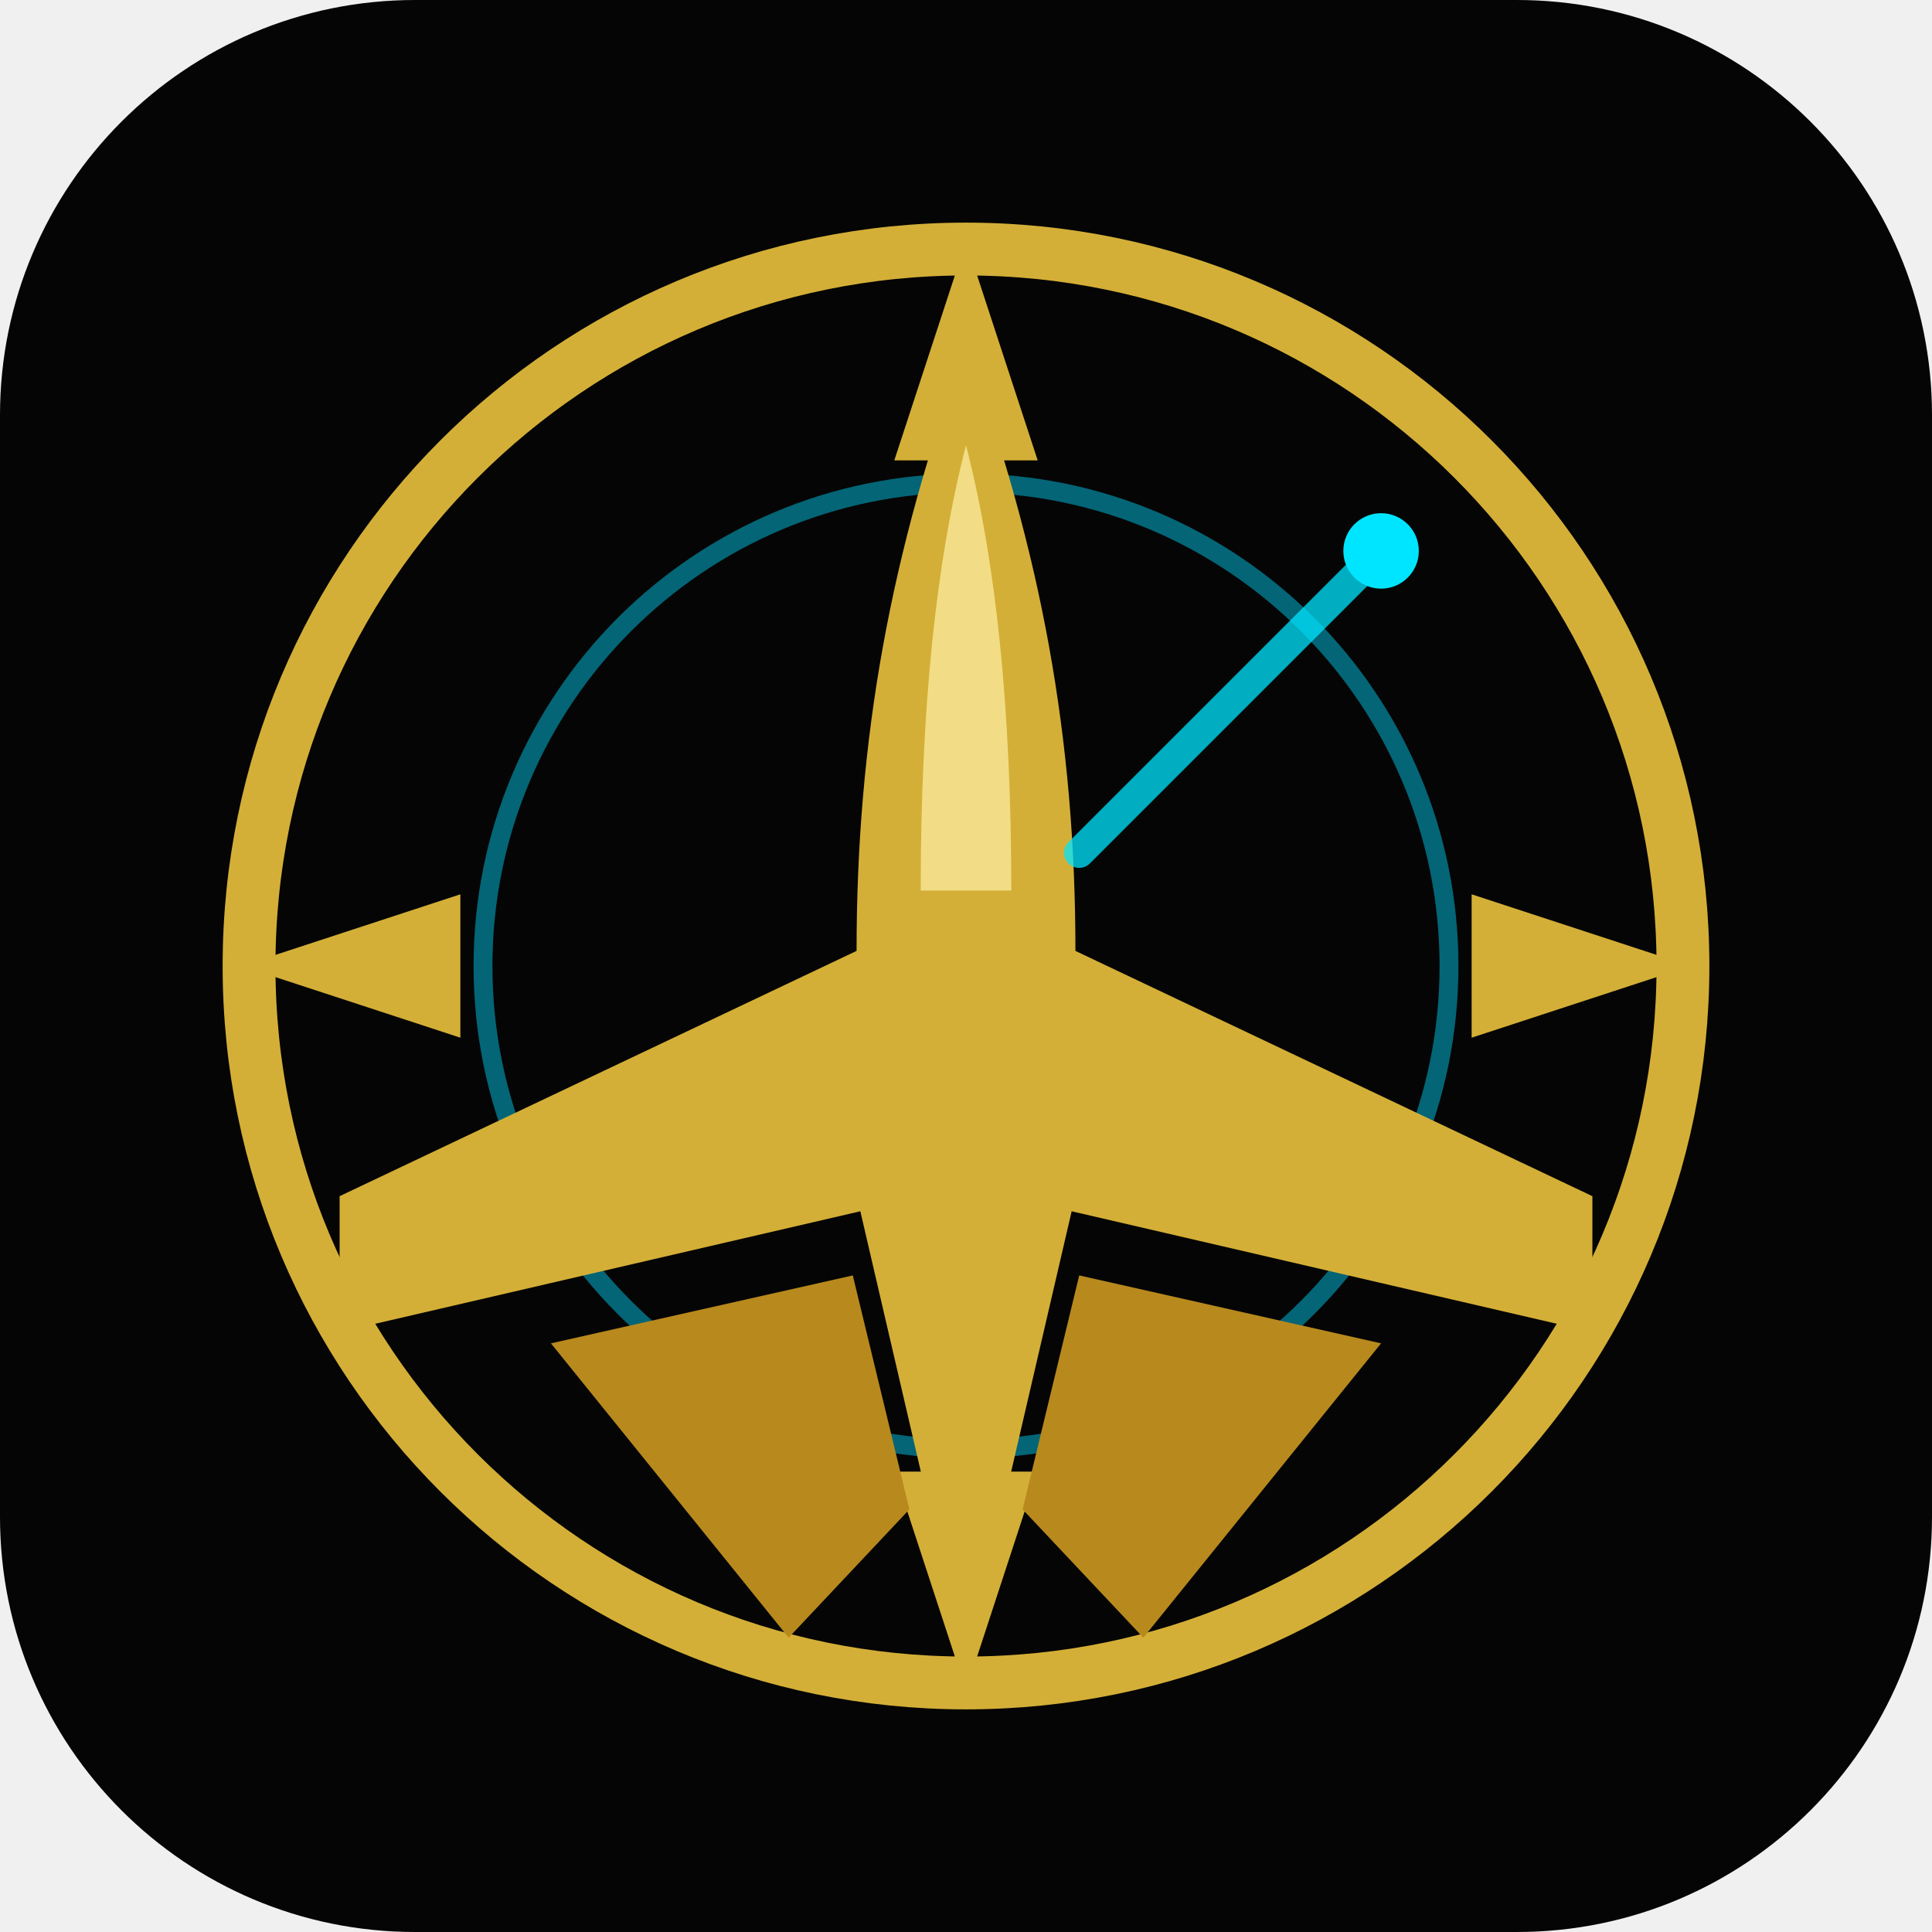
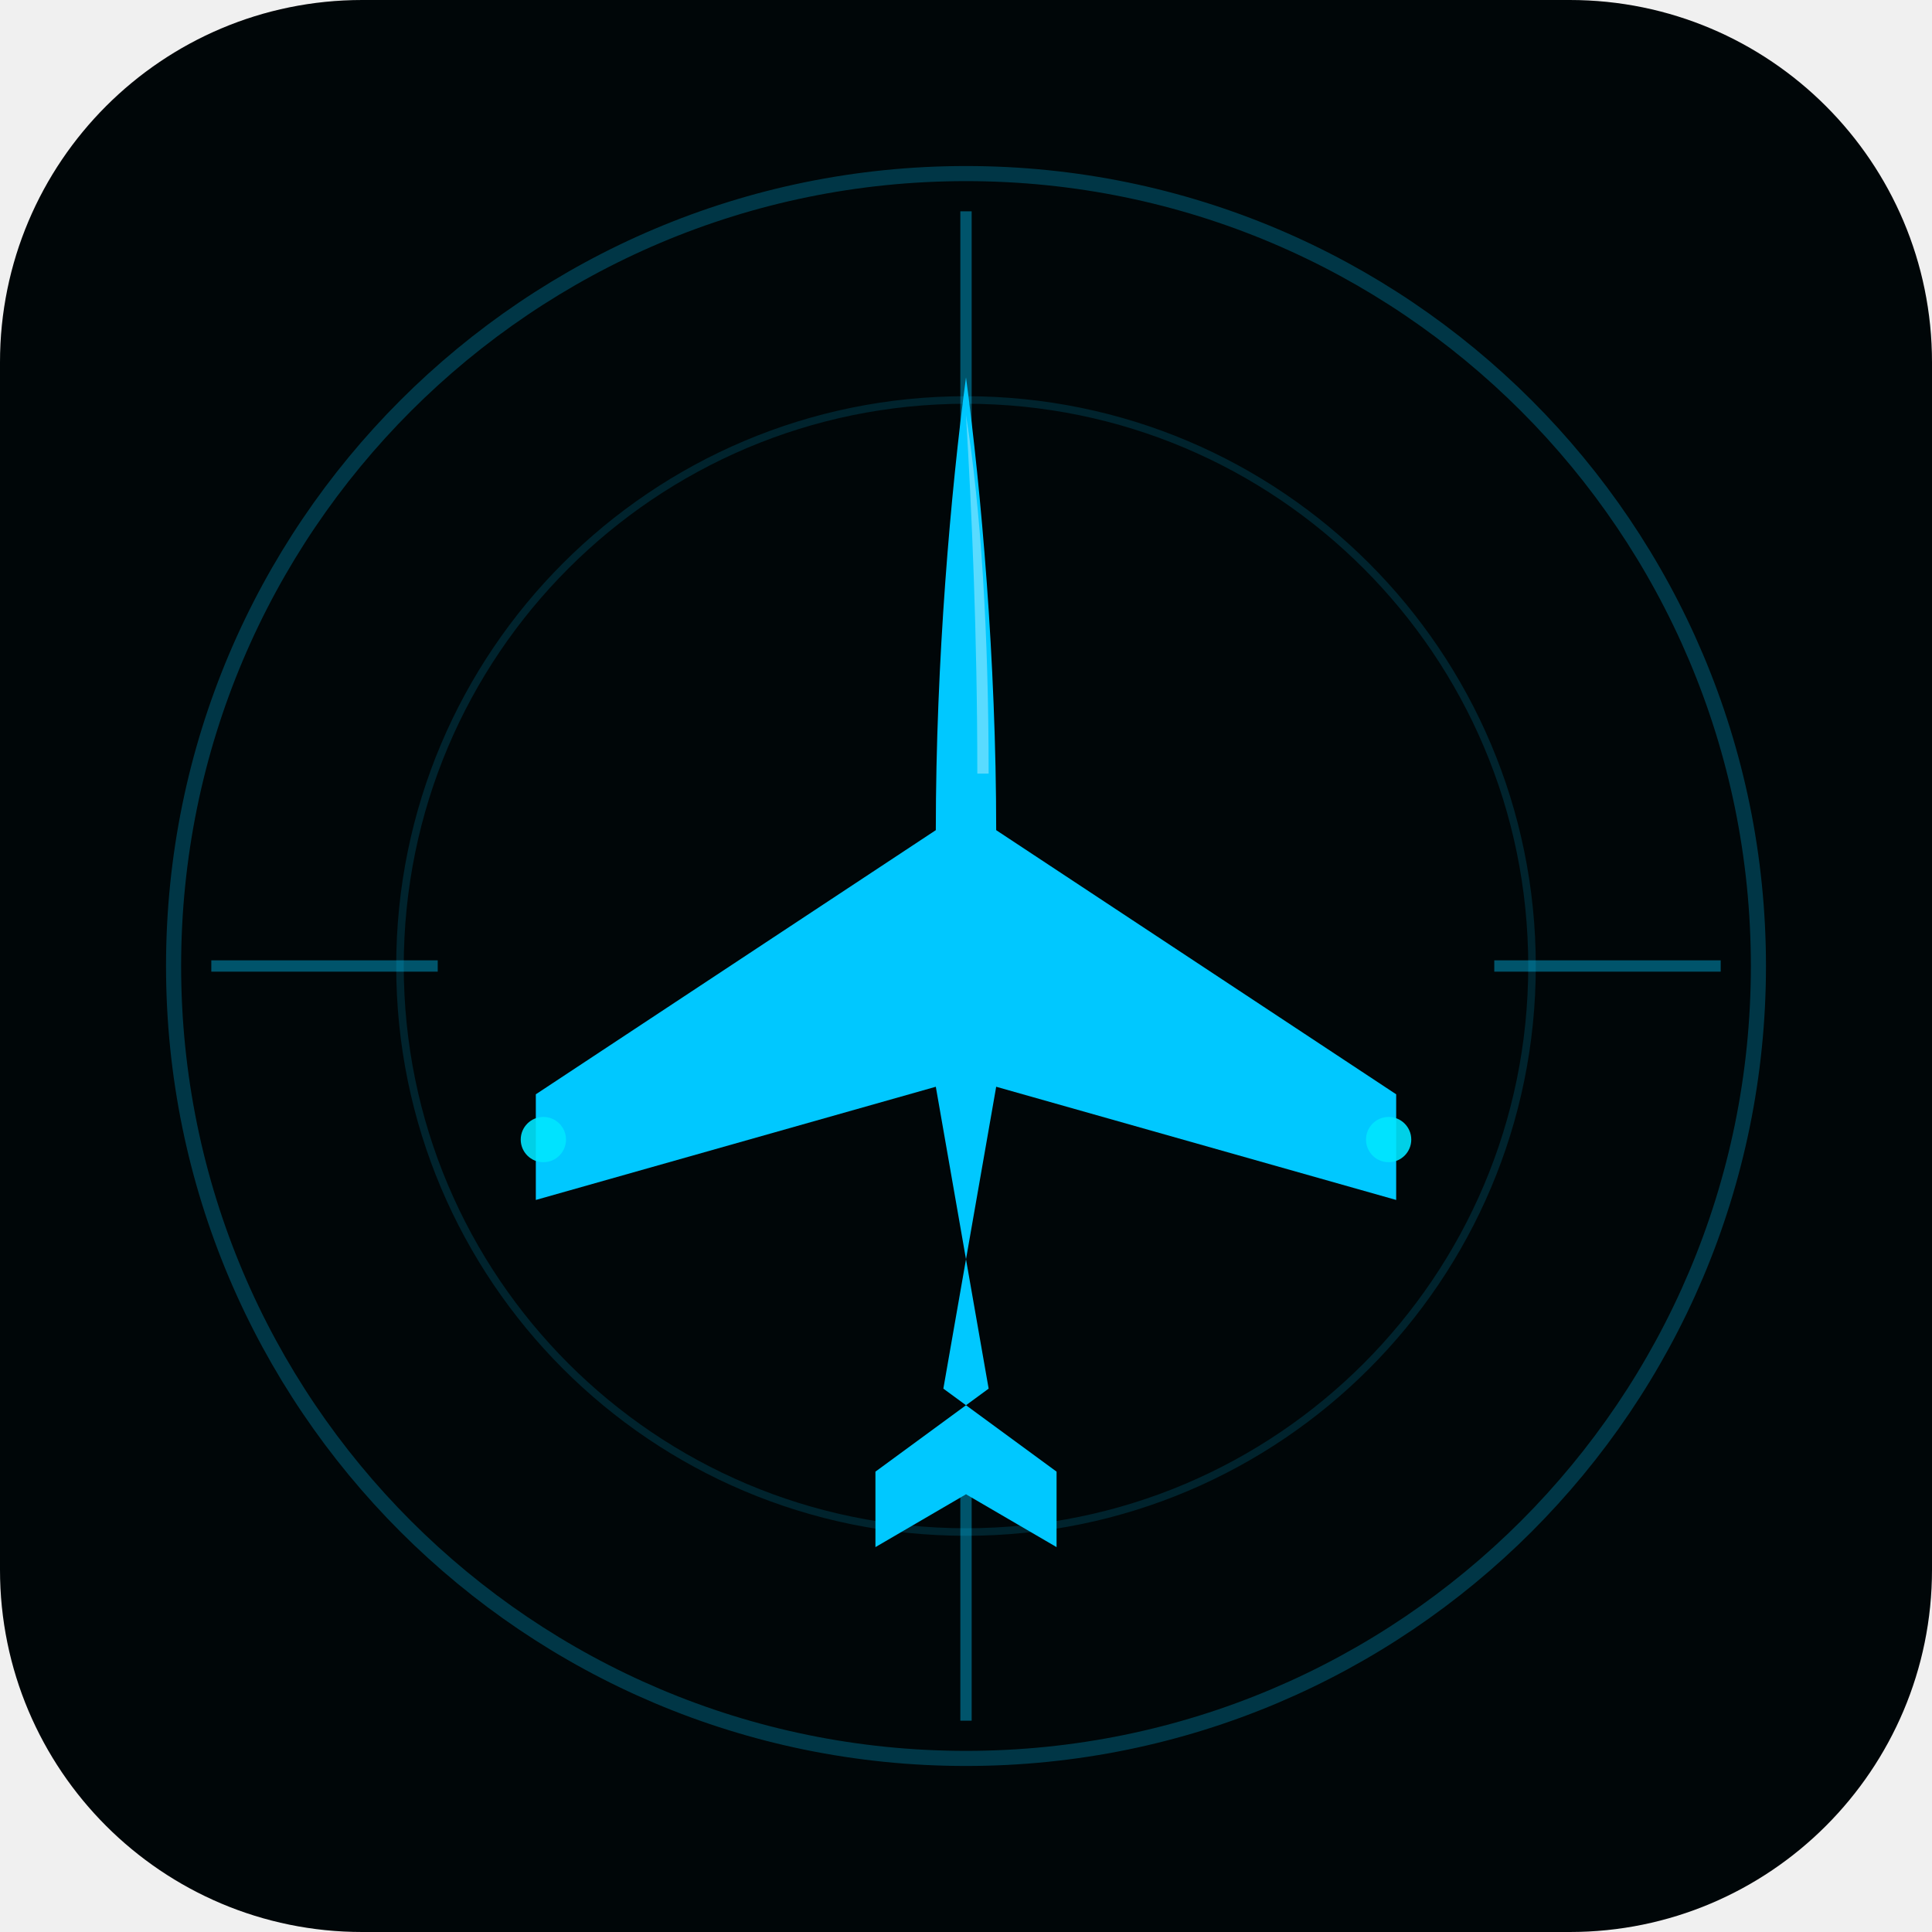
<svg xmlns="http://www.w3.org/2000/svg" viewBox="0 0 512 512">
-   <rect width="512" height="512" rx="110" fill="#050505" />
-   <circle cx="256" cy="256" r="190" fill="none" stroke="#d4af37" stroke-width="14" />
-   <circle cx="256" cy="256" r="128" fill="none" stroke="#00d9ff" stroke-width="5" opacity="0.45" />
-   <path d="M256 64l19 58h-38l19-58zM256 448l-19-58h38l-19 58zM64 256l58-19v38l-58-19zM448 256l-58 19v-38l58 19z" fill="#d4af37" />
-   <path d="M256 92c20 54 29 104 29 160l137 65v36l-138-32-23 99h-10l-23-99-138 32v-36l137-65c0-56 9-106 29-160z" fill="#d4af37" />
-   <path d="M256 118c8 31 12 70 12 118h-24c0-48 4-87 12-118z" fill="#fff1a8" opacity="0.7" />
-   <path d="M146 356l80-18 15 62-32 34-63-78zM366 356l-80-18-15 62 32 34 63-78z" fill="#b8891d" />
-   <circle cx="366" cy="146" r="10" fill="#00e5ff" />
-   <path d="M366 146L286 226" stroke="#00e5ff" stroke-width="8" stroke-linecap="round" opacity="0.75" />
+   <rect width="512" height="512" rx="96" fill="#000608" />
+   <circle cx="256" cy="256" r="210" fill="none" stroke="#00c8ff" stroke-width="4" opacity="0.25" />
+   <circle cx="256" cy="256" r="150" fill="none" stroke="#00c8ff" stroke-width="2" opacity="0.15" />
+   <line x1="256" y1="56" x2="256" y2="116" stroke="#00c8ff" stroke-width="3" opacity="0.4" />
+   <line x1="256" y1="396" x2="256" y2="456" stroke="#00c8ff" stroke-width="3" opacity="0.4" />
+   <line x1="56" y1="256" x2="116" y2="256" stroke="#00c8ff" stroke-width="3" opacity="0.4" />
+   <line x1="396" y1="256" x2="456" y2="256" stroke="#00c8ff" stroke-width="3" opacity="0.4" />
+   <path d="M256 100 C260 130 264 175 264 220 L370 290 370 318 264 288 250 368 280 390 280 410 256 396 232 410 232 390 262 368 248 288 142 318 142 290 248 220 C248 175 252 130 256 100Z" fill="#00c8ff" />
+   <path d="M256 110 C257.5 135 259 168 259 205 L262 205 C262 168 260 135 256 110Z" fill="#ffffff" opacity="0.35" />
+   <circle cx="368" cy="302" r="6" fill="#00e5ff" opacity="0.9" />
+   <circle cx="144" cy="302" r="6" fill="#00e5ff" opacity="0.9" />
</svg>
